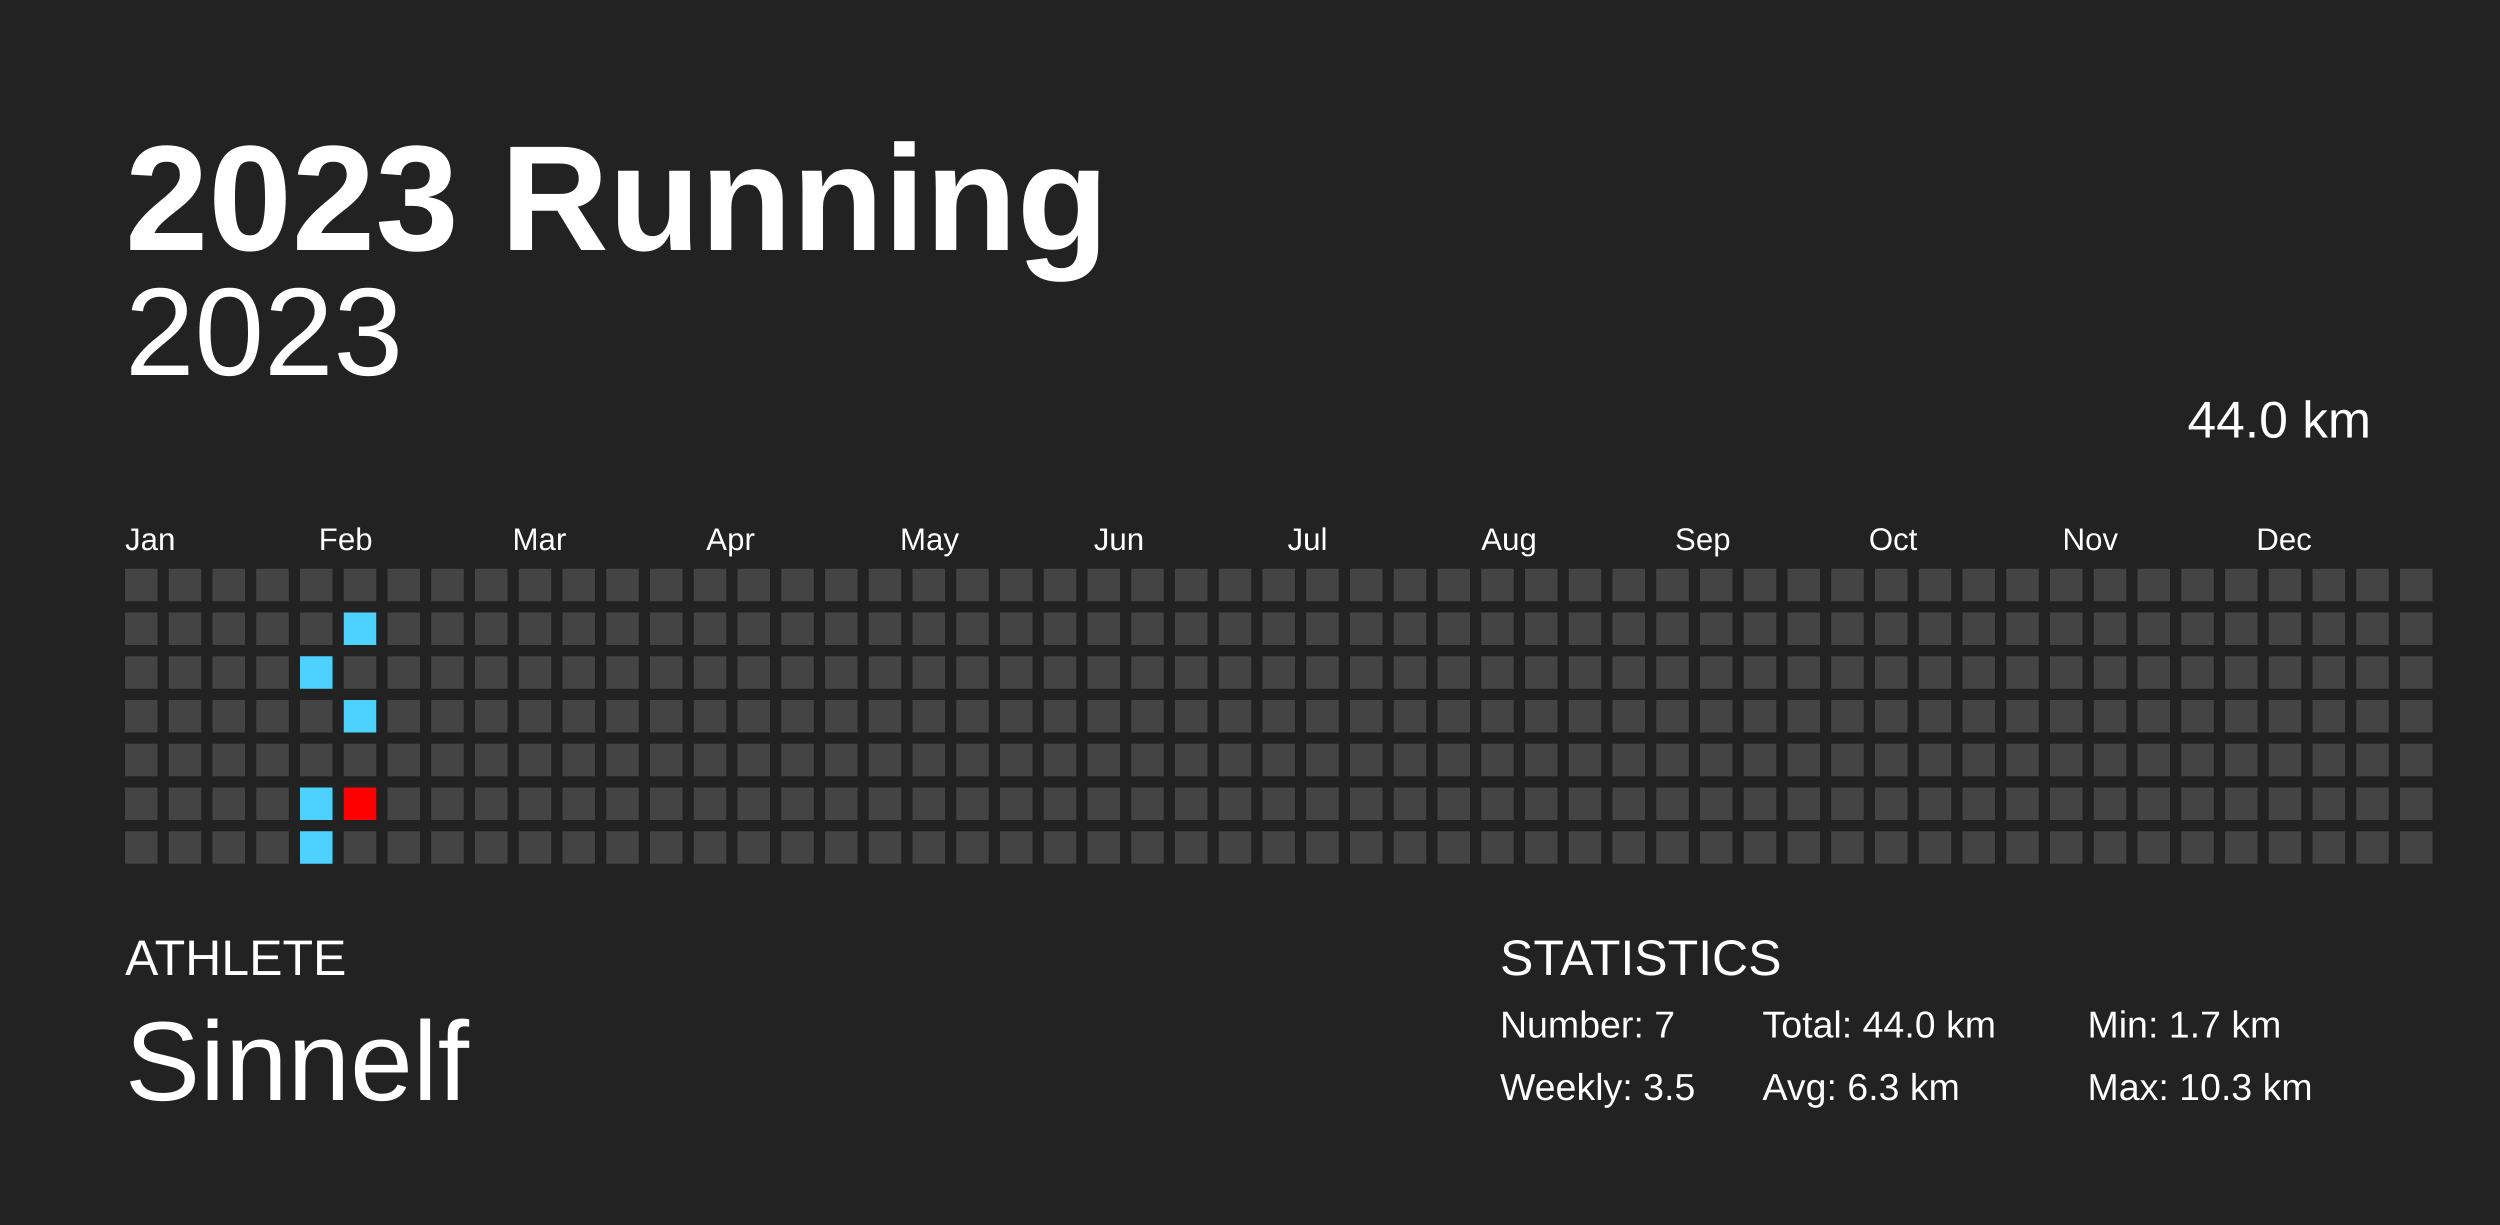
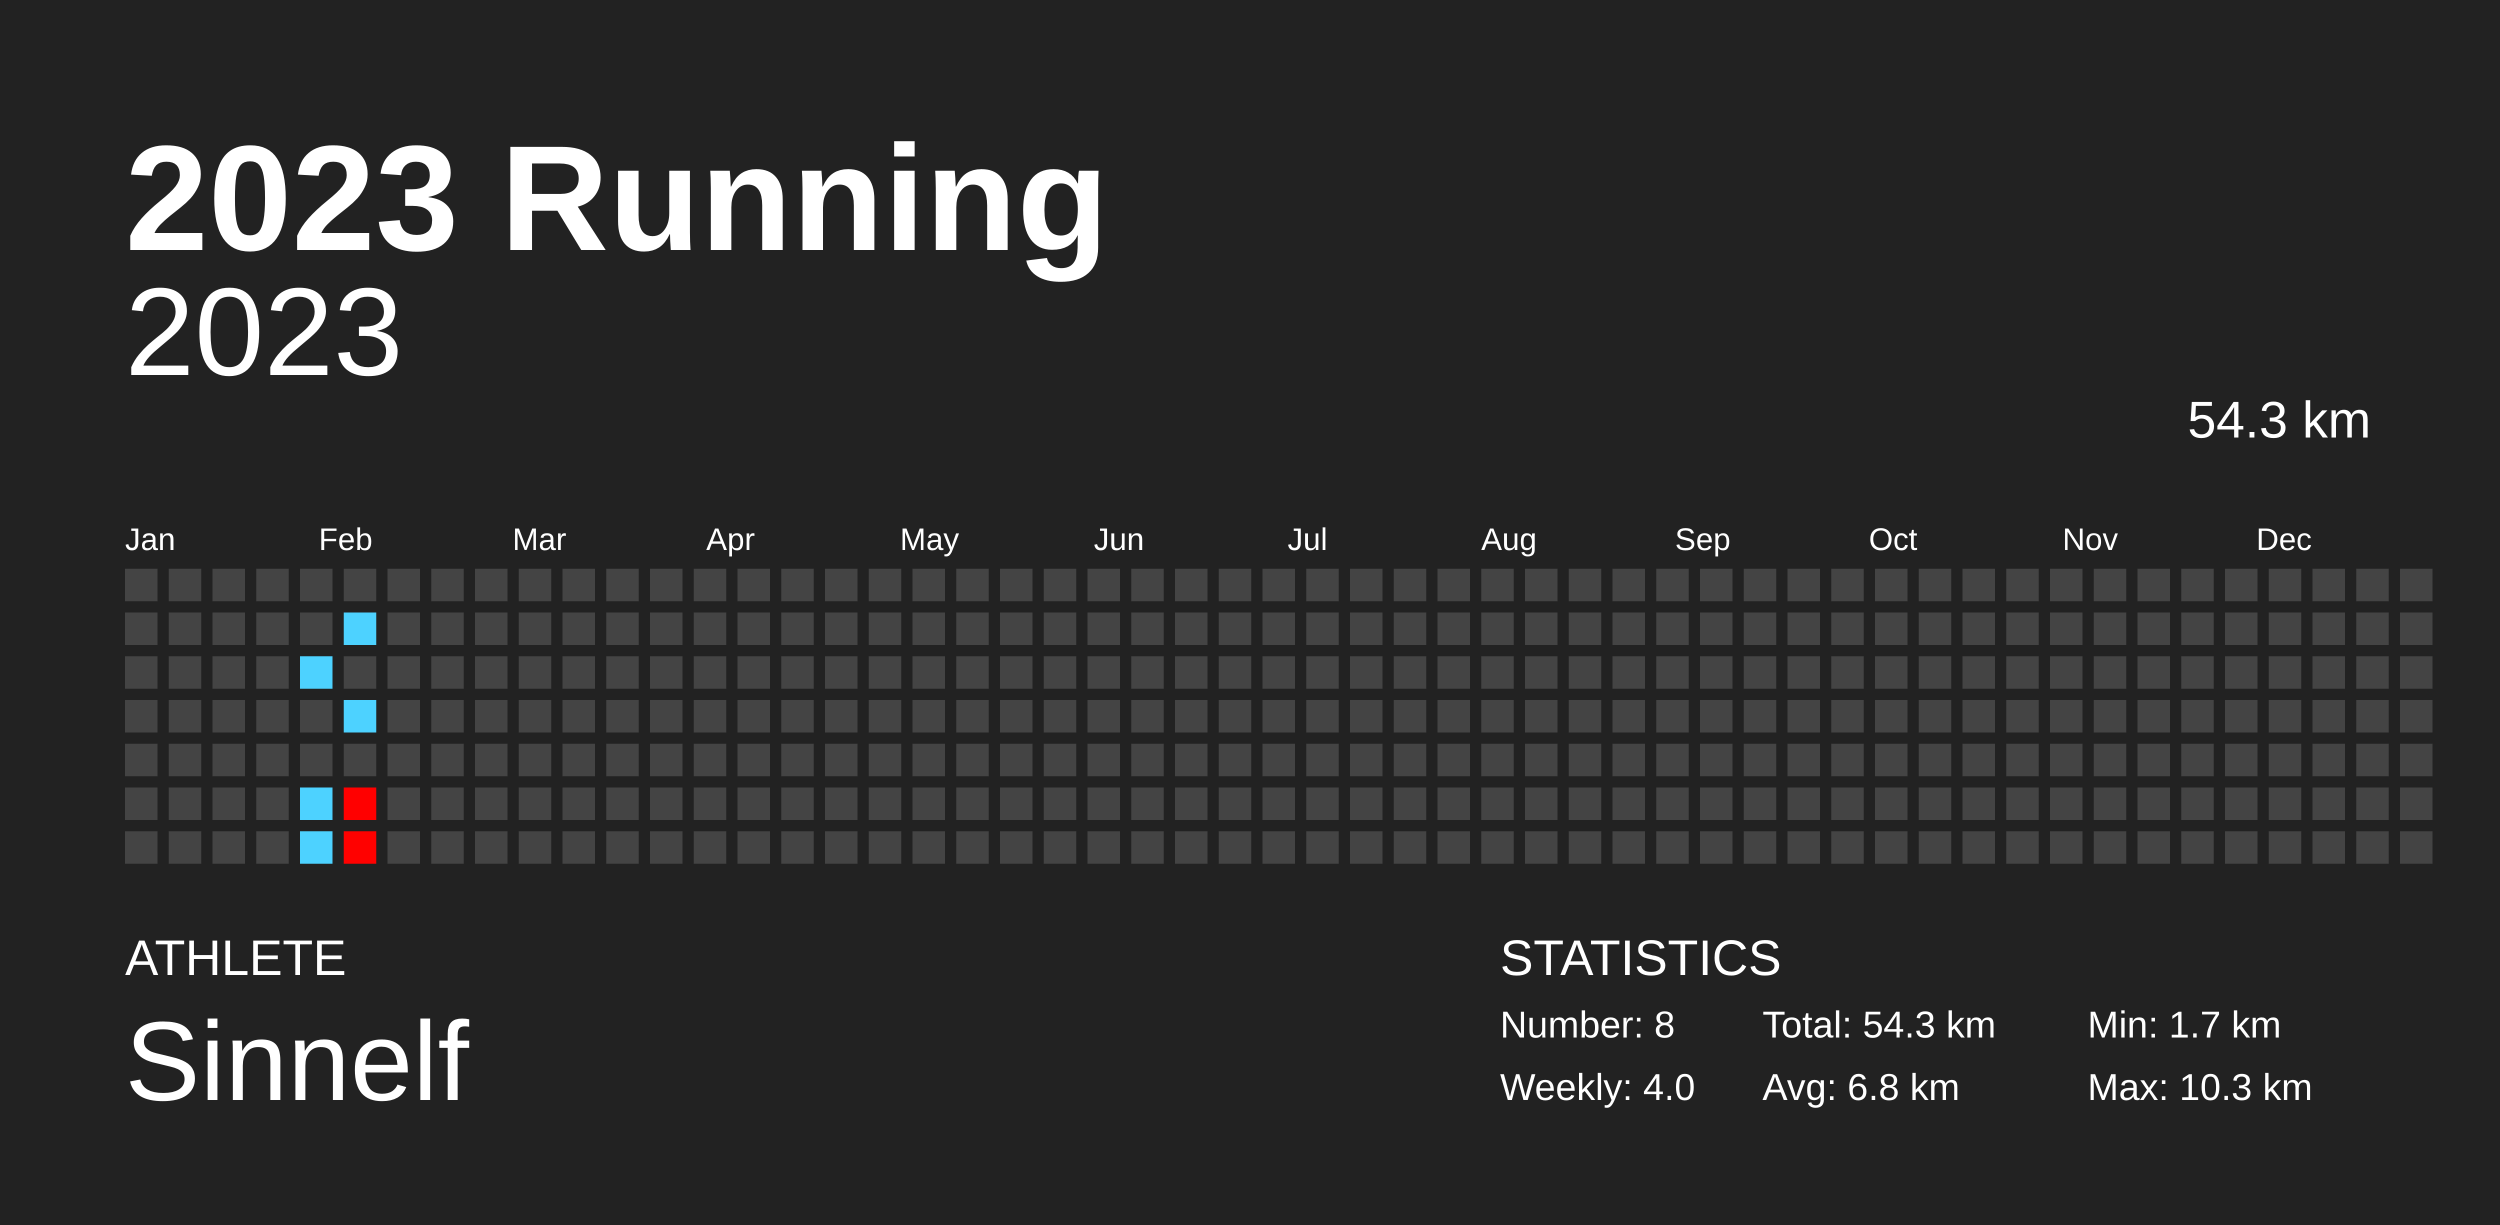
<svg xmlns="http://www.w3.org/2000/svg" baseProfile="full" height="98mm" version="1.1" viewBox="0,0,200,98" width="200mm">
  <defs />
  <rect fill="#222222" height="98" width="200" x="0" y="0" />
  <text fill="#FFFFFF" style="font-size:12px; font-family:Arial; font-weight:bold;" x="10" y="20">2023 Running</text>
  <text fill="#FFFFFF" style="font-size:4px; font-family:Arial" x="10" y="78">ATHLETE</text>
  <text fill="#FFFFFF" style="font-size:9px; font-family:Arial" x="10" y="88">Sinnelf</text>
  <text fill="#FFFFFF" style="font-size:4px; font-family:Arial" x="120" y="78">STATISTICS</text>
-   <text fill="#FFFFFF" style="font-size:3px; font-family:Arial" x="120" y="83">Number: 7</text>
-   <text fill="#FFFFFF" style="font-size:3px; font-family:Arial" x="120" y="88">Weekly: 3.5</text>
-   <text fill="#FFFFFF" style="font-size:3px; font-family:Arial" x="141" y="83">Total: 44.0 km</text>
-   <text fill="#FFFFFF" style="font-size:3px; font-family:Arial" x="141" y="88">Avg: 6.3 km</text>
+   <text fill="#FFFFFF" style="font-size:3px; font-family:Arial" x="120" y="83">Number: 8</text>
+   <text fill="#FFFFFF" style="font-size:3px; font-family:Arial" x="120" y="88">Weekly: 4.0</text>
+   <text fill="#FFFFFF" style="font-size:3px; font-family:Arial" x="141" y="83">Total: 54.3 km</text>
+   <text fill="#FFFFFF" style="font-size:3px; font-family:Arial" x="141" y="88">Avg: 6.8 km</text>
  <text fill="#FFFFFF" style="font-size:3px; font-family:Arial" x="167" y="83">Min: 1.7 km</text>
  <text fill="#FFFFFF" style="font-size:3px; font-family:Arial" x="167" y="88">Max: 10.3 km</text>
  <text alignment-baseline="hanging" fill="#FFFFFF" style="font-size:10.0px; font-family:Arial;" x="10" y="30">2023</text>
-   <text alignment-baseline="hanging" fill="#FFFFFF" style="font-size:4.125px; font-family:Arial;" x="175" y="35">44.0 km</text>
+   <text alignment-baseline="hanging" fill="#FFFFFF" style="font-size:4.125px; font-family:Arial;" x="175" y="35">54.3 km</text>
  <text fill="#FFFFFF" style="font-size:2.5px; font-family:Arial" x="10.0" y="44">Jan</text>
  <text fill="#FFFFFF" style="font-size:2.5px; font-family:Arial" x="25.5" y="44">Feb</text>
  <text fill="#FFFFFF" style="font-size:2.5px; font-family:Arial" x="41.0" y="44">Mar</text>
  <text fill="#FFFFFF" style="font-size:2.5px; font-family:Arial" x="56.5" y="44">Apr</text>
  <text fill="#FFFFFF" style="font-size:2.5px; font-family:Arial" x="72.0" y="44">May</text>
  <text fill="#FFFFFF" style="font-size:2.5px; font-family:Arial" x="87.5" y="44">Jun</text>
  <text fill="#FFFFFF" style="font-size:2.5px; font-family:Arial" x="103.0" y="44">Jul</text>
  <text fill="#FFFFFF" style="font-size:2.5px; font-family:Arial" x="118.5" y="44">Aug</text>
  <text fill="#FFFFFF" style="font-size:2.5px; font-family:Arial" x="134.0" y="44">Sep</text>
  <text fill="#FFFFFF" style="font-size:2.5px; font-family:Arial" x="149.5" y="44">Oct</text>
  <text fill="#FFFFFF" style="font-size:2.5px; font-family:Arial" x="165.0" y="44">Nov</text>
  <text fill="#FFFFFF" style="font-size:2.5px; font-family:Arial" x="180.5" y="44">Dec</text>
  <rect fill="#444444" height="2.6" width="2.6" x="10.0" y="45.5" />
  <rect fill="#444444" height="2.6" width="2.6" x="10.0" y="49.0" />
  <rect fill="#444444" height="2.6" width="2.6" x="10.0" y="52.5" />
  <rect fill="#444444" height="2.6" width="2.6" x="10.0" y="56.0" />
  <rect fill="#444444" height="2.6" width="2.6" x="10.0" y="59.5" />
  <rect fill="#444444" height="2.6" width="2.6" x="10.0" y="63.0" />
  <rect fill="#444444" height="2.6" width="2.6" x="10.0" y="66.5" />
  <rect fill="#444444" height="2.6" width="2.6" x="13.5" y="45.5" />
  <rect fill="#444444" height="2.6" width="2.6" x="13.5" y="49.0" />
  <rect fill="#444444" height="2.6" width="2.6" x="13.5" y="52.5" />
  <rect fill="#444444" height="2.6" width="2.6" x="13.5" y="56.0" />
  <rect fill="#444444" height="2.6" width="2.6" x="13.5" y="59.5" />
  <rect fill="#444444" height="2.6" width="2.6" x="13.5" y="63.0" />
  <rect fill="#444444" height="2.6" width="2.6" x="13.5" y="66.5" />
  <rect fill="#444444" height="2.6" width="2.6" x="17.0" y="45.5" />
  <rect fill="#444444" height="2.6" width="2.6" x="17.0" y="49.0" />
  <rect fill="#444444" height="2.6" width="2.6" x="17.0" y="52.5" />
  <rect fill="#444444" height="2.6" width="2.6" x="17.0" y="56.0" />
  <rect fill="#444444" height="2.6" width="2.6" x="17.0" y="59.5" />
  <rect fill="#444444" height="2.6" width="2.6" x="17.0" y="63.0" />
  <rect fill="#444444" height="2.6" width="2.6" x="17.0" y="66.5" />
  <rect fill="#444444" height="2.6" width="2.6" x="20.5" y="45.5" />
  <rect fill="#444444" height="2.6" width="2.6" x="20.5" y="49.0" />
  <rect fill="#444444" height="2.6" width="2.6" x="20.5" y="52.5" />
  <rect fill="#444444" height="2.6" width="2.6" x="20.5" y="56.0" />
  <rect fill="#444444" height="2.6" width="2.6" x="20.5" y="59.5" />
  <rect fill="#444444" height="2.6" width="2.6" x="20.5" y="63.0" />
  <rect fill="#444444" height="2.6" width="2.6" x="20.5" y="66.5" />
  <rect fill="#444444" height="2.6" width="2.6" x="24.0" y="45.5" />
  <rect fill="#444444" height="2.6" width="2.6" x="24.0" y="49.0" />
  <rect fill="#4dd2ff" height="2.6" width="2.6" x="24.0" y="52.5" />
  <rect fill="#444444" height="2.6" width="2.6" x="24.0" y="56.0" />
  <rect fill="#444444" height="2.6" width="2.6" x="24.0" y="59.5" />
  <rect fill="#4dd2ff" height="2.6" width="2.6" x="24.0" y="63.0" />
  <rect fill="#4dd2ff" height="2.6" width="2.6" x="24.0" y="66.5" />
  <rect fill="#444444" height="2.6" width="2.6" x="27.5" y="45.5" />
  <rect fill="#4dd2ff" height="2.6" width="2.6" x="27.5" y="49.0" />
  <rect fill="#444444" height="2.6" width="2.6" x="27.5" y="52.5" />
  <rect fill="#4dd2ff" height="2.6" width="2.6" x="27.5" y="56.0" />
  <rect fill="#444444" height="2.6" width="2.6" x="27.5" y="59.5" />
  <rect fill="#ff0000" height="2.6" width="2.6" x="27.5" y="63.0" />
-   <rect fill="#444444" height="2.6" width="2.6" x="27.5" y="66.5" />
+   <rect fill="#ff0100" height="2.6" width="2.6" x="27.5" y="66.5" />
  <rect fill="#444444" height="2.6" width="2.6" x="31.0" y="45.5" />
  <rect fill="#444444" height="2.6" width="2.6" x="31.0" y="49.0" />
  <rect fill="#444444" height="2.6" width="2.6" x="31.0" y="52.5" />
  <rect fill="#444444" height="2.6" width="2.6" x="31.0" y="56.0" />
  <rect fill="#444444" height="2.6" width="2.6" x="31.0" y="59.5" />
  <rect fill="#444444" height="2.6" width="2.6" x="31.0" y="63.0" />
  <rect fill="#444444" height="2.6" width="2.6" x="31.0" y="66.5" />
  <rect fill="#444444" height="2.6" width="2.6" x="34.5" y="45.5" />
  <rect fill="#444444" height="2.6" width="2.6" x="34.5" y="49.0" />
  <rect fill="#444444" height="2.6" width="2.6" x="34.5" y="52.5" />
  <rect fill="#444444" height="2.6" width="2.6" x="34.5" y="56.0" />
  <rect fill="#444444" height="2.6" width="2.6" x="34.5" y="59.5" />
  <rect fill="#444444" height="2.6" width="2.6" x="34.5" y="63.0" />
  <rect fill="#444444" height="2.6" width="2.6" x="34.5" y="66.5" />
  <rect fill="#444444" height="2.6" width="2.6" x="38.0" y="45.5" />
  <rect fill="#444444" height="2.6" width="2.6" x="38.0" y="49.0" />
  <rect fill="#444444" height="2.6" width="2.6" x="38.0" y="52.5" />
  <rect fill="#444444" height="2.6" width="2.6" x="38.0" y="56.0" />
  <rect fill="#444444" height="2.6" width="2.6" x="38.0" y="59.5" />
  <rect fill="#444444" height="2.6" width="2.6" x="38.0" y="63.0" />
  <rect fill="#444444" height="2.6" width="2.6" x="38.0" y="66.5" />
  <rect fill="#444444" height="2.6" width="2.6" x="41.5" y="45.5" />
  <rect fill="#444444" height="2.6" width="2.6" x="41.5" y="49.0" />
  <rect fill="#444444" height="2.6" width="2.6" x="41.5" y="52.5" />
  <rect fill="#444444" height="2.6" width="2.6" x="41.5" y="56.0" />
  <rect fill="#444444" height="2.6" width="2.6" x="41.5" y="59.5" />
  <rect fill="#444444" height="2.6" width="2.6" x="41.5" y="63.0" />
  <rect fill="#444444" height="2.6" width="2.6" x="41.5" y="66.5" />
  <rect fill="#444444" height="2.6" width="2.6" x="45.0" y="45.5" />
  <rect fill="#444444" height="2.6" width="2.6" x="45.0" y="49.0" />
  <rect fill="#444444" height="2.6" width="2.6" x="45.0" y="52.5" />
  <rect fill="#444444" height="2.6" width="2.6" x="45.0" y="56.0" />
  <rect fill="#444444" height="2.6" width="2.6" x="45.0" y="59.5" />
  <rect fill="#444444" height="2.6" width="2.6" x="45.0" y="63.0" />
  <rect fill="#444444" height="2.6" width="2.6" x="45.0" y="66.5" />
  <rect fill="#444444" height="2.6" width="2.6" x="48.5" y="45.5" />
  <rect fill="#444444" height="2.6" width="2.6" x="48.5" y="49.0" />
  <rect fill="#444444" height="2.6" width="2.6" x="48.5" y="52.5" />
  <rect fill="#444444" height="2.6" width="2.6" x="48.5" y="56.0" />
  <rect fill="#444444" height="2.6" width="2.6" x="48.5" y="59.5" />
  <rect fill="#444444" height="2.6" width="2.6" x="48.5" y="63.0" />
  <rect fill="#444444" height="2.6" width="2.6" x="48.5" y="66.5" />
  <rect fill="#444444" height="2.6" width="2.6" x="52.0" y="45.5" />
  <rect fill="#444444" height="2.6" width="2.6" x="52.0" y="49.0" />
  <rect fill="#444444" height="2.6" width="2.6" x="52.0" y="52.5" />
  <rect fill="#444444" height="2.6" width="2.6" x="52.0" y="56.0" />
  <rect fill="#444444" height="2.6" width="2.6" x="52.0" y="59.5" />
  <rect fill="#444444" height="2.6" width="2.6" x="52.0" y="63.0" />
  <rect fill="#444444" height="2.6" width="2.6" x="52.0" y="66.5" />
  <rect fill="#444444" height="2.6" width="2.6" x="55.5" y="45.5" />
  <rect fill="#444444" height="2.6" width="2.6" x="55.5" y="49.0" />
  <rect fill="#444444" height="2.6" width="2.6" x="55.5" y="52.5" />
  <rect fill="#444444" height="2.6" width="2.6" x="55.5" y="56.0" />
  <rect fill="#444444" height="2.6" width="2.6" x="55.5" y="59.5" />
  <rect fill="#444444" height="2.6" width="2.6" x="55.5" y="63.0" />
  <rect fill="#444444" height="2.6" width="2.6" x="55.5" y="66.5" />
  <rect fill="#444444" height="2.6" width="2.6" x="59.0" y="45.5" />
  <rect fill="#444444" height="2.6" width="2.6" x="59.0" y="49.0" />
  <rect fill="#444444" height="2.6" width="2.6" x="59.0" y="52.5" />
  <rect fill="#444444" height="2.6" width="2.6" x="59.0" y="56.0" />
  <rect fill="#444444" height="2.6" width="2.6" x="59.0" y="59.5" />
  <rect fill="#444444" height="2.6" width="2.6" x="59.0" y="63.0" />
  <rect fill="#444444" height="2.6" width="2.6" x="59.0" y="66.5" />
  <rect fill="#444444" height="2.6" width="2.6" x="62.5" y="45.5" />
  <rect fill="#444444" height="2.6" width="2.6" x="62.5" y="49.0" />
  <rect fill="#444444" height="2.6" width="2.6" x="62.5" y="52.5" />
  <rect fill="#444444" height="2.6" width="2.6" x="62.5" y="56.0" />
  <rect fill="#444444" height="2.6" width="2.6" x="62.5" y="59.5" />
  <rect fill="#444444" height="2.6" width="2.6" x="62.5" y="63.0" />
  <rect fill="#444444" height="2.6" width="2.6" x="62.5" y="66.5" />
  <rect fill="#444444" height="2.6" width="2.6" x="66.0" y="45.5" />
  <rect fill="#444444" height="2.6" width="2.6" x="66.0" y="49.0" />
  <rect fill="#444444" height="2.6" width="2.6" x="66.0" y="52.5" />
  <rect fill="#444444" height="2.6" width="2.6" x="66.0" y="56.0" />
  <rect fill="#444444" height="2.6" width="2.6" x="66.0" y="59.5" />
  <rect fill="#444444" height="2.6" width="2.6" x="66.0" y="63.0" />
  <rect fill="#444444" height="2.6" width="2.6" x="66.0" y="66.5" />
  <rect fill="#444444" height="2.6" width="2.6" x="69.5" y="45.5" />
  <rect fill="#444444" height="2.6" width="2.6" x="69.5" y="49.0" />
  <rect fill="#444444" height="2.6" width="2.6" x="69.5" y="52.5" />
  <rect fill="#444444" height="2.6" width="2.6" x="69.5" y="56.0" />
  <rect fill="#444444" height="2.6" width="2.6" x="69.5" y="59.5" />
  <rect fill="#444444" height="2.6" width="2.6" x="69.5" y="63.0" />
  <rect fill="#444444" height="2.6" width="2.6" x="69.5" y="66.5" />
  <rect fill="#444444" height="2.6" width="2.6" x="73.0" y="45.5" />
  <rect fill="#444444" height="2.6" width="2.6" x="73.0" y="49.0" />
  <rect fill="#444444" height="2.6" width="2.6" x="73.0" y="52.5" />
  <rect fill="#444444" height="2.6" width="2.6" x="73.0" y="56.0" />
  <rect fill="#444444" height="2.6" width="2.6" x="73.0" y="59.5" />
  <rect fill="#444444" height="2.6" width="2.6" x="73.0" y="63.0" />
  <rect fill="#444444" height="2.6" width="2.6" x="73.0" y="66.5" />
  <rect fill="#444444" height="2.6" width="2.6" x="76.5" y="45.5" />
  <rect fill="#444444" height="2.6" width="2.6" x="76.5" y="49.0" />
  <rect fill="#444444" height="2.6" width="2.6" x="76.5" y="52.5" />
  <rect fill="#444444" height="2.6" width="2.6" x="76.5" y="56.0" />
  <rect fill="#444444" height="2.6" width="2.6" x="76.5" y="59.5" />
  <rect fill="#444444" height="2.6" width="2.6" x="76.5" y="63.0" />
  <rect fill="#444444" height="2.6" width="2.6" x="76.5" y="66.5" />
  <rect fill="#444444" height="2.6" width="2.6" x="80.0" y="45.5" />
  <rect fill="#444444" height="2.6" width="2.6" x="80.0" y="49.0" />
  <rect fill="#444444" height="2.6" width="2.6" x="80.0" y="52.5" />
  <rect fill="#444444" height="2.6" width="2.6" x="80.0" y="56.0" />
  <rect fill="#444444" height="2.6" width="2.6" x="80.0" y="59.5" />
  <rect fill="#444444" height="2.6" width="2.6" x="80.0" y="63.0" />
  <rect fill="#444444" height="2.6" width="2.6" x="80.0" y="66.5" />
  <rect fill="#444444" height="2.6" width="2.6" x="83.5" y="45.5" />
  <rect fill="#444444" height="2.6" width="2.6" x="83.5" y="49.0" />
  <rect fill="#444444" height="2.6" width="2.6" x="83.5" y="52.5" />
  <rect fill="#444444" height="2.6" width="2.6" x="83.5" y="56.0" />
  <rect fill="#444444" height="2.6" width="2.6" x="83.5" y="59.5" />
  <rect fill="#444444" height="2.6" width="2.6" x="83.5" y="63.0" />
  <rect fill="#444444" height="2.6" width="2.6" x="83.5" y="66.5" />
  <rect fill="#444444" height="2.6" width="2.6" x="87.0" y="45.5" />
  <rect fill="#444444" height="2.6" width="2.6" x="87.0" y="49.0" />
  <rect fill="#444444" height="2.6" width="2.6" x="87.0" y="52.5" />
  <rect fill="#444444" height="2.6" width="2.6" x="87.0" y="56.0" />
  <rect fill="#444444" height="2.6" width="2.6" x="87.0" y="59.5" />
  <rect fill="#444444" height="2.6" width="2.6" x="87.0" y="63.0" />
  <rect fill="#444444" height="2.6" width="2.6" x="87.0" y="66.5" />
  <rect fill="#444444" height="2.6" width="2.6" x="90.5" y="45.5" />
  <rect fill="#444444" height="2.6" width="2.6" x="90.5" y="49.0" />
  <rect fill="#444444" height="2.6" width="2.6" x="90.5" y="52.5" />
  <rect fill="#444444" height="2.6" width="2.6" x="90.5" y="56.0" />
  <rect fill="#444444" height="2.6" width="2.6" x="90.5" y="59.5" />
  <rect fill="#444444" height="2.6" width="2.6" x="90.5" y="63.0" />
  <rect fill="#444444" height="2.6" width="2.6" x="90.5" y="66.5" />
  <rect fill="#444444" height="2.6" width="2.6" x="94.0" y="45.5" />
  <rect fill="#444444" height="2.6" width="2.6" x="94.0" y="49.0" />
  <rect fill="#444444" height="2.6" width="2.6" x="94.0" y="52.5" />
  <rect fill="#444444" height="2.6" width="2.6" x="94.0" y="56.0" />
  <rect fill="#444444" height="2.6" width="2.6" x="94.0" y="59.5" />
  <rect fill="#444444" height="2.6" width="2.6" x="94.0" y="63.0" />
  <rect fill="#444444" height="2.6" width="2.6" x="94.0" y="66.5" />
  <rect fill="#444444" height="2.6" width="2.6" x="97.5" y="45.5" />
  <rect fill="#444444" height="2.6" width="2.6" x="97.5" y="49.0" />
  <rect fill="#444444" height="2.6" width="2.6" x="97.5" y="52.5" />
  <rect fill="#444444" height="2.6" width="2.6" x="97.5" y="56.0" />
  <rect fill="#444444" height="2.6" width="2.6" x="97.5" y="59.5" />
  <rect fill="#444444" height="2.6" width="2.6" x="97.5" y="63.0" />
  <rect fill="#444444" height="2.6" width="2.6" x="97.5" y="66.5" />
  <rect fill="#444444" height="2.6" width="2.6" x="101.0" y="45.5" />
  <rect fill="#444444" height="2.6" width="2.6" x="101.0" y="49.0" />
  <rect fill="#444444" height="2.6" width="2.6" x="101.0" y="52.5" />
  <rect fill="#444444" height="2.6" width="2.6" x="101.0" y="56.0" />
  <rect fill="#444444" height="2.6" width="2.6" x="101.0" y="59.5" />
  <rect fill="#444444" height="2.6" width="2.6" x="101.0" y="63.0" />
  <rect fill="#444444" height="2.6" width="2.6" x="101.0" y="66.5" />
  <rect fill="#444444" height="2.6" width="2.6" x="104.5" y="45.5" />
  <rect fill="#444444" height="2.6" width="2.6" x="104.5" y="49.0" />
  <rect fill="#444444" height="2.6" width="2.6" x="104.5" y="52.5" />
  <rect fill="#444444" height="2.6" width="2.6" x="104.5" y="56.0" />
  <rect fill="#444444" height="2.6" width="2.6" x="104.5" y="59.5" />
  <rect fill="#444444" height="2.6" width="2.6" x="104.5" y="63.0" />
  <rect fill="#444444" height="2.6" width="2.6" x="104.5" y="66.5" />
  <rect fill="#444444" height="2.6" width="2.6" x="108.0" y="45.5" />
  <rect fill="#444444" height="2.6" width="2.6" x="108.0" y="49.0" />
  <rect fill="#444444" height="2.6" width="2.6" x="108.0" y="52.5" />
  <rect fill="#444444" height="2.6" width="2.6" x="108.0" y="56.0" />
  <rect fill="#444444" height="2.6" width="2.6" x="108.0" y="59.5" />
  <rect fill="#444444" height="2.6" width="2.6" x="108.0" y="63.0" />
  <rect fill="#444444" height="2.6" width="2.6" x="108.0" y="66.5" />
  <rect fill="#444444" height="2.6" width="2.6" x="111.5" y="45.5" />
  <rect fill="#444444" height="2.6" width="2.6" x="111.5" y="49.0" />
  <rect fill="#444444" height="2.6" width="2.6" x="111.5" y="52.5" />
  <rect fill="#444444" height="2.6" width="2.6" x="111.5" y="56.0" />
  <rect fill="#444444" height="2.6" width="2.6" x="111.5" y="59.5" />
  <rect fill="#444444" height="2.6" width="2.6" x="111.5" y="63.0" />
  <rect fill="#444444" height="2.6" width="2.6" x="111.5" y="66.5" />
  <rect fill="#444444" height="2.6" width="2.6" x="115.0" y="45.5" />
  <rect fill="#444444" height="2.6" width="2.6" x="115.0" y="49.0" />
  <rect fill="#444444" height="2.6" width="2.6" x="115.0" y="52.5" />
  <rect fill="#444444" height="2.6" width="2.6" x="115.0" y="56.0" />
  <rect fill="#444444" height="2.6" width="2.6" x="115.0" y="59.5" />
  <rect fill="#444444" height="2.6" width="2.6" x="115.0" y="63.0" />
  <rect fill="#444444" height="2.6" width="2.6" x="115.0" y="66.5" />
  <rect fill="#444444" height="2.6" width="2.6" x="118.5" y="45.5" />
  <rect fill="#444444" height="2.6" width="2.6" x="118.5" y="49.0" />
  <rect fill="#444444" height="2.6" width="2.6" x="118.5" y="52.5" />
  <rect fill="#444444" height="2.6" width="2.6" x="118.5" y="56.0" />
  <rect fill="#444444" height="2.6" width="2.6" x="118.5" y="59.5" />
  <rect fill="#444444" height="2.6" width="2.6" x="118.5" y="63.0" />
  <rect fill="#444444" height="2.6" width="2.6" x="118.5" y="66.5" />
  <rect fill="#444444" height="2.6" width="2.6" x="122.0" y="45.5" />
  <rect fill="#444444" height="2.6" width="2.6" x="122.0" y="49.0" />
  <rect fill="#444444" height="2.6" width="2.6" x="122.0" y="52.5" />
  <rect fill="#444444" height="2.6" width="2.6" x="122.0" y="56.0" />
  <rect fill="#444444" height="2.6" width="2.6" x="122.0" y="59.5" />
  <rect fill="#444444" height="2.6" width="2.6" x="122.0" y="63.0" />
  <rect fill="#444444" height="2.6" width="2.6" x="122.0" y="66.5" />
  <rect fill="#444444" height="2.6" width="2.6" x="125.5" y="45.5" />
  <rect fill="#444444" height="2.6" width="2.6" x="125.5" y="49.0" />
  <rect fill="#444444" height="2.6" width="2.6" x="125.5" y="52.5" />
  <rect fill="#444444" height="2.6" width="2.6" x="125.5" y="56.0" />
  <rect fill="#444444" height="2.6" width="2.6" x="125.5" y="59.5" />
  <rect fill="#444444" height="2.6" width="2.6" x="125.5" y="63.0" />
  <rect fill="#444444" height="2.6" width="2.6" x="125.5" y="66.5" />
  <rect fill="#444444" height="2.6" width="2.6" x="129.0" y="45.5" />
  <rect fill="#444444" height="2.6" width="2.6" x="129.0" y="49.0" />
  <rect fill="#444444" height="2.6" width="2.6" x="129.0" y="52.5" />
  <rect fill="#444444" height="2.6" width="2.6" x="129.0" y="56.0" />
  <rect fill="#444444" height="2.6" width="2.6" x="129.0" y="59.5" />
  <rect fill="#444444" height="2.6" width="2.6" x="129.0" y="63.0" />
  <rect fill="#444444" height="2.6" width="2.6" x="129.0" y="66.5" />
  <rect fill="#444444" height="2.6" width="2.6" x="132.5" y="45.5" />
  <rect fill="#444444" height="2.6" width="2.6" x="132.5" y="49.0" />
  <rect fill="#444444" height="2.6" width="2.6" x="132.5" y="52.5" />
  <rect fill="#444444" height="2.6" width="2.6" x="132.5" y="56.0" />
  <rect fill="#444444" height="2.6" width="2.6" x="132.5" y="59.5" />
  <rect fill="#444444" height="2.6" width="2.6" x="132.5" y="63.0" />
  <rect fill="#444444" height="2.6" width="2.6" x="132.5" y="66.5" />
  <rect fill="#444444" height="2.6" width="2.6" x="136.0" y="45.5" />
  <rect fill="#444444" height="2.6" width="2.6" x="136.0" y="49.0" />
  <rect fill="#444444" height="2.6" width="2.6" x="136.0" y="52.5" />
  <rect fill="#444444" height="2.6" width="2.6" x="136.0" y="56.0" />
  <rect fill="#444444" height="2.6" width="2.6" x="136.0" y="59.5" />
  <rect fill="#444444" height="2.6" width="2.6" x="136.0" y="63.0" />
  <rect fill="#444444" height="2.6" width="2.6" x="136.0" y="66.5" />
  <rect fill="#444444" height="2.6" width="2.6" x="139.5" y="45.5" />
  <rect fill="#444444" height="2.6" width="2.6" x="139.5" y="49.0" />
  <rect fill="#444444" height="2.6" width="2.6" x="139.5" y="52.5" />
  <rect fill="#444444" height="2.6" width="2.6" x="139.5" y="56.0" />
  <rect fill="#444444" height="2.6" width="2.6" x="139.5" y="59.5" />
  <rect fill="#444444" height="2.6" width="2.6" x="139.5" y="63.0" />
  <rect fill="#444444" height="2.6" width="2.6" x="139.5" y="66.5" />
  <rect fill="#444444" height="2.6" width="2.6" x="143.0" y="45.5" />
  <rect fill="#444444" height="2.6" width="2.6" x="143.0" y="49.0" />
  <rect fill="#444444" height="2.6" width="2.6" x="143.0" y="52.5" />
  <rect fill="#444444" height="2.6" width="2.6" x="143.0" y="56.0" />
  <rect fill="#444444" height="2.6" width="2.6" x="143.0" y="59.5" />
  <rect fill="#444444" height="2.6" width="2.6" x="143.0" y="63.0" />
  <rect fill="#444444" height="2.6" width="2.6" x="143.0" y="66.5" />
  <rect fill="#444444" height="2.6" width="2.6" x="146.5" y="45.5" />
  <rect fill="#444444" height="2.6" width="2.6" x="146.5" y="49.0" />
  <rect fill="#444444" height="2.6" width="2.6" x="146.5" y="52.5" />
  <rect fill="#444444" height="2.6" width="2.6" x="146.5" y="56.0" />
  <rect fill="#444444" height="2.6" width="2.6" x="146.5" y="59.5" />
  <rect fill="#444444" height="2.6" width="2.6" x="146.5" y="63.0" />
  <rect fill="#444444" height="2.6" width="2.6" x="146.5" y="66.5" />
  <rect fill="#444444" height="2.6" width="2.6" x="150.0" y="45.5" />
  <rect fill="#444444" height="2.6" width="2.6" x="150.0" y="49.0" />
  <rect fill="#444444" height="2.6" width="2.6" x="150.0" y="52.5" />
  <rect fill="#444444" height="2.6" width="2.6" x="150.0" y="56.0" />
  <rect fill="#444444" height="2.6" width="2.6" x="150.0" y="59.5" />
  <rect fill="#444444" height="2.6" width="2.6" x="150.0" y="63.0" />
  <rect fill="#444444" height="2.6" width="2.6" x="150.0" y="66.5" />
  <rect fill="#444444" height="2.6" width="2.6" x="153.5" y="45.5" />
  <rect fill="#444444" height="2.6" width="2.6" x="153.5" y="49.0" />
  <rect fill="#444444" height="2.6" width="2.6" x="153.5" y="52.5" />
  <rect fill="#444444" height="2.6" width="2.6" x="153.5" y="56.0" />
  <rect fill="#444444" height="2.6" width="2.6" x="153.5" y="59.5" />
  <rect fill="#444444" height="2.6" width="2.6" x="153.5" y="63.0" />
  <rect fill="#444444" height="2.6" width="2.6" x="153.5" y="66.5" />
  <rect fill="#444444" height="2.6" width="2.6" x="157.0" y="45.5" />
  <rect fill="#444444" height="2.6" width="2.6" x="157.0" y="49.0" />
  <rect fill="#444444" height="2.6" width="2.6" x="157.0" y="52.5" />
  <rect fill="#444444" height="2.6" width="2.6" x="157.0" y="56.0" />
  <rect fill="#444444" height="2.6" width="2.6" x="157.0" y="59.5" />
  <rect fill="#444444" height="2.6" width="2.6" x="157.0" y="63.0" />
  <rect fill="#444444" height="2.6" width="2.6" x="157.0" y="66.5" />
  <rect fill="#444444" height="2.6" width="2.6" x="160.5" y="45.5" />
  <rect fill="#444444" height="2.6" width="2.6" x="160.5" y="49.0" />
  <rect fill="#444444" height="2.6" width="2.6" x="160.5" y="52.5" />
  <rect fill="#444444" height="2.6" width="2.6" x="160.5" y="56.0" />
  <rect fill="#444444" height="2.6" width="2.6" x="160.5" y="59.5" />
  <rect fill="#444444" height="2.6" width="2.6" x="160.5" y="63.0" />
  <rect fill="#444444" height="2.6" width="2.6" x="160.5" y="66.5" />
  <rect fill="#444444" height="2.6" width="2.6" x="164.0" y="45.5" />
  <rect fill="#444444" height="2.6" width="2.6" x="164.0" y="49.0" />
  <rect fill="#444444" height="2.6" width="2.6" x="164.0" y="52.5" />
  <rect fill="#444444" height="2.6" width="2.6" x="164.0" y="56.0" />
  <rect fill="#444444" height="2.6" width="2.6" x="164.0" y="59.5" />
  <rect fill="#444444" height="2.6" width="2.6" x="164.0" y="63.0" />
  <rect fill="#444444" height="2.6" width="2.6" x="164.0" y="66.5" />
  <rect fill="#444444" height="2.6" width="2.6" x="167.5" y="45.5" />
  <rect fill="#444444" height="2.6" width="2.6" x="167.5" y="49.0" />
  <rect fill="#444444" height="2.6" width="2.6" x="167.5" y="52.5" />
  <rect fill="#444444" height="2.6" width="2.6" x="167.5" y="56.0" />
  <rect fill="#444444" height="2.6" width="2.6" x="167.5" y="59.5" />
  <rect fill="#444444" height="2.6" width="2.6" x="167.5" y="63.0" />
  <rect fill="#444444" height="2.6" width="2.6" x="167.5" y="66.5" />
  <rect fill="#444444" height="2.6" width="2.6" x="171.0" y="45.5" />
  <rect fill="#444444" height="2.6" width="2.6" x="171.0" y="49.0" />
  <rect fill="#444444" height="2.6" width="2.6" x="171.0" y="52.5" />
  <rect fill="#444444" height="2.6" width="2.6" x="171.0" y="56.0" />
  <rect fill="#444444" height="2.6" width="2.6" x="171.0" y="59.5" />
  <rect fill="#444444" height="2.6" width="2.6" x="171.0" y="63.0" />
  <rect fill="#444444" height="2.6" width="2.6" x="171.0" y="66.5" />
  <rect fill="#444444" height="2.6" width="2.6" x="174.5" y="45.5" />
  <rect fill="#444444" height="2.6" width="2.6" x="174.5" y="49.0" />
  <rect fill="#444444" height="2.6" width="2.6" x="174.5" y="52.5" />
  <rect fill="#444444" height="2.6" width="2.6" x="174.5" y="56.0" />
  <rect fill="#444444" height="2.6" width="2.6" x="174.5" y="59.5" />
  <rect fill="#444444" height="2.6" width="2.6" x="174.5" y="63.0" />
  <rect fill="#444444" height="2.6" width="2.6" x="174.5" y="66.5" />
  <rect fill="#444444" height="2.6" width="2.6" x="178.0" y="45.5" />
  <rect fill="#444444" height="2.6" width="2.6" x="178.0" y="49.0" />
  <rect fill="#444444" height="2.6" width="2.6" x="178.0" y="52.5" />
  <rect fill="#444444" height="2.6" width="2.6" x="178.0" y="56.0" />
  <rect fill="#444444" height="2.6" width="2.6" x="178.0" y="59.5" />
  <rect fill="#444444" height="2.6" width="2.6" x="178.0" y="63.0" />
  <rect fill="#444444" height="2.6" width="2.6" x="178.0" y="66.5" />
  <rect fill="#444444" height="2.6" width="2.6" x="181.5" y="45.5" />
  <rect fill="#444444" height="2.6" width="2.6" x="181.5" y="49.0" />
  <rect fill="#444444" height="2.6" width="2.6" x="181.5" y="52.5" />
  <rect fill="#444444" height="2.6" width="2.6" x="181.5" y="56.0" />
  <rect fill="#444444" height="2.6" width="2.6" x="181.5" y="59.5" />
  <rect fill="#444444" height="2.6" width="2.6" x="181.5" y="63.0" />
  <rect fill="#444444" height="2.6" width="2.6" x="181.5" y="66.5" />
  <rect fill="#444444" height="2.6" width="2.6" x="185.0" y="45.5" />
  <rect fill="#444444" height="2.6" width="2.6" x="185.0" y="49.0" />
  <rect fill="#444444" height="2.6" width="2.6" x="185.0" y="52.5" />
  <rect fill="#444444" height="2.6" width="2.6" x="185.0" y="56.0" />
  <rect fill="#444444" height="2.6" width="2.6" x="185.0" y="59.5" />
  <rect fill="#444444" height="2.6" width="2.6" x="185.0" y="63.0" />
  <rect fill="#444444" height="2.6" width="2.6" x="185.0" y="66.5" />
  <rect fill="#444444" height="2.6" width="2.6" x="188.5" y="45.5" />
  <rect fill="#444444" height="2.6" width="2.6" x="188.5" y="49.0" />
  <rect fill="#444444" height="2.6" width="2.6" x="188.5" y="52.5" />
  <rect fill="#444444" height="2.6" width="2.6" x="188.5" y="56.0" />
  <rect fill="#444444" height="2.6" width="2.6" x="188.5" y="59.5" />
  <rect fill="#444444" height="2.6" width="2.6" x="188.5" y="63.0" />
  <rect fill="#444444" height="2.6" width="2.6" x="188.5" y="66.5" />
  <rect fill="#444444" height="2.6" width="2.6" x="192.0" y="45.5" />
  <rect fill="#444444" height="2.6" width="2.6" x="192.0" y="49.0" />
  <rect fill="#444444" height="2.6" width="2.6" x="192.0" y="52.5" />
  <rect fill="#444444" height="2.6" width="2.6" x="192.0" y="56.0" />
  <rect fill="#444444" height="2.6" width="2.6" x="192.0" y="59.5" />
  <rect fill="#444444" height="2.6" width="2.6" x="192.0" y="63.0" />
  <rect fill="#444444" height="2.6" width="2.6" x="192.0" y="66.5" />
</svg>
